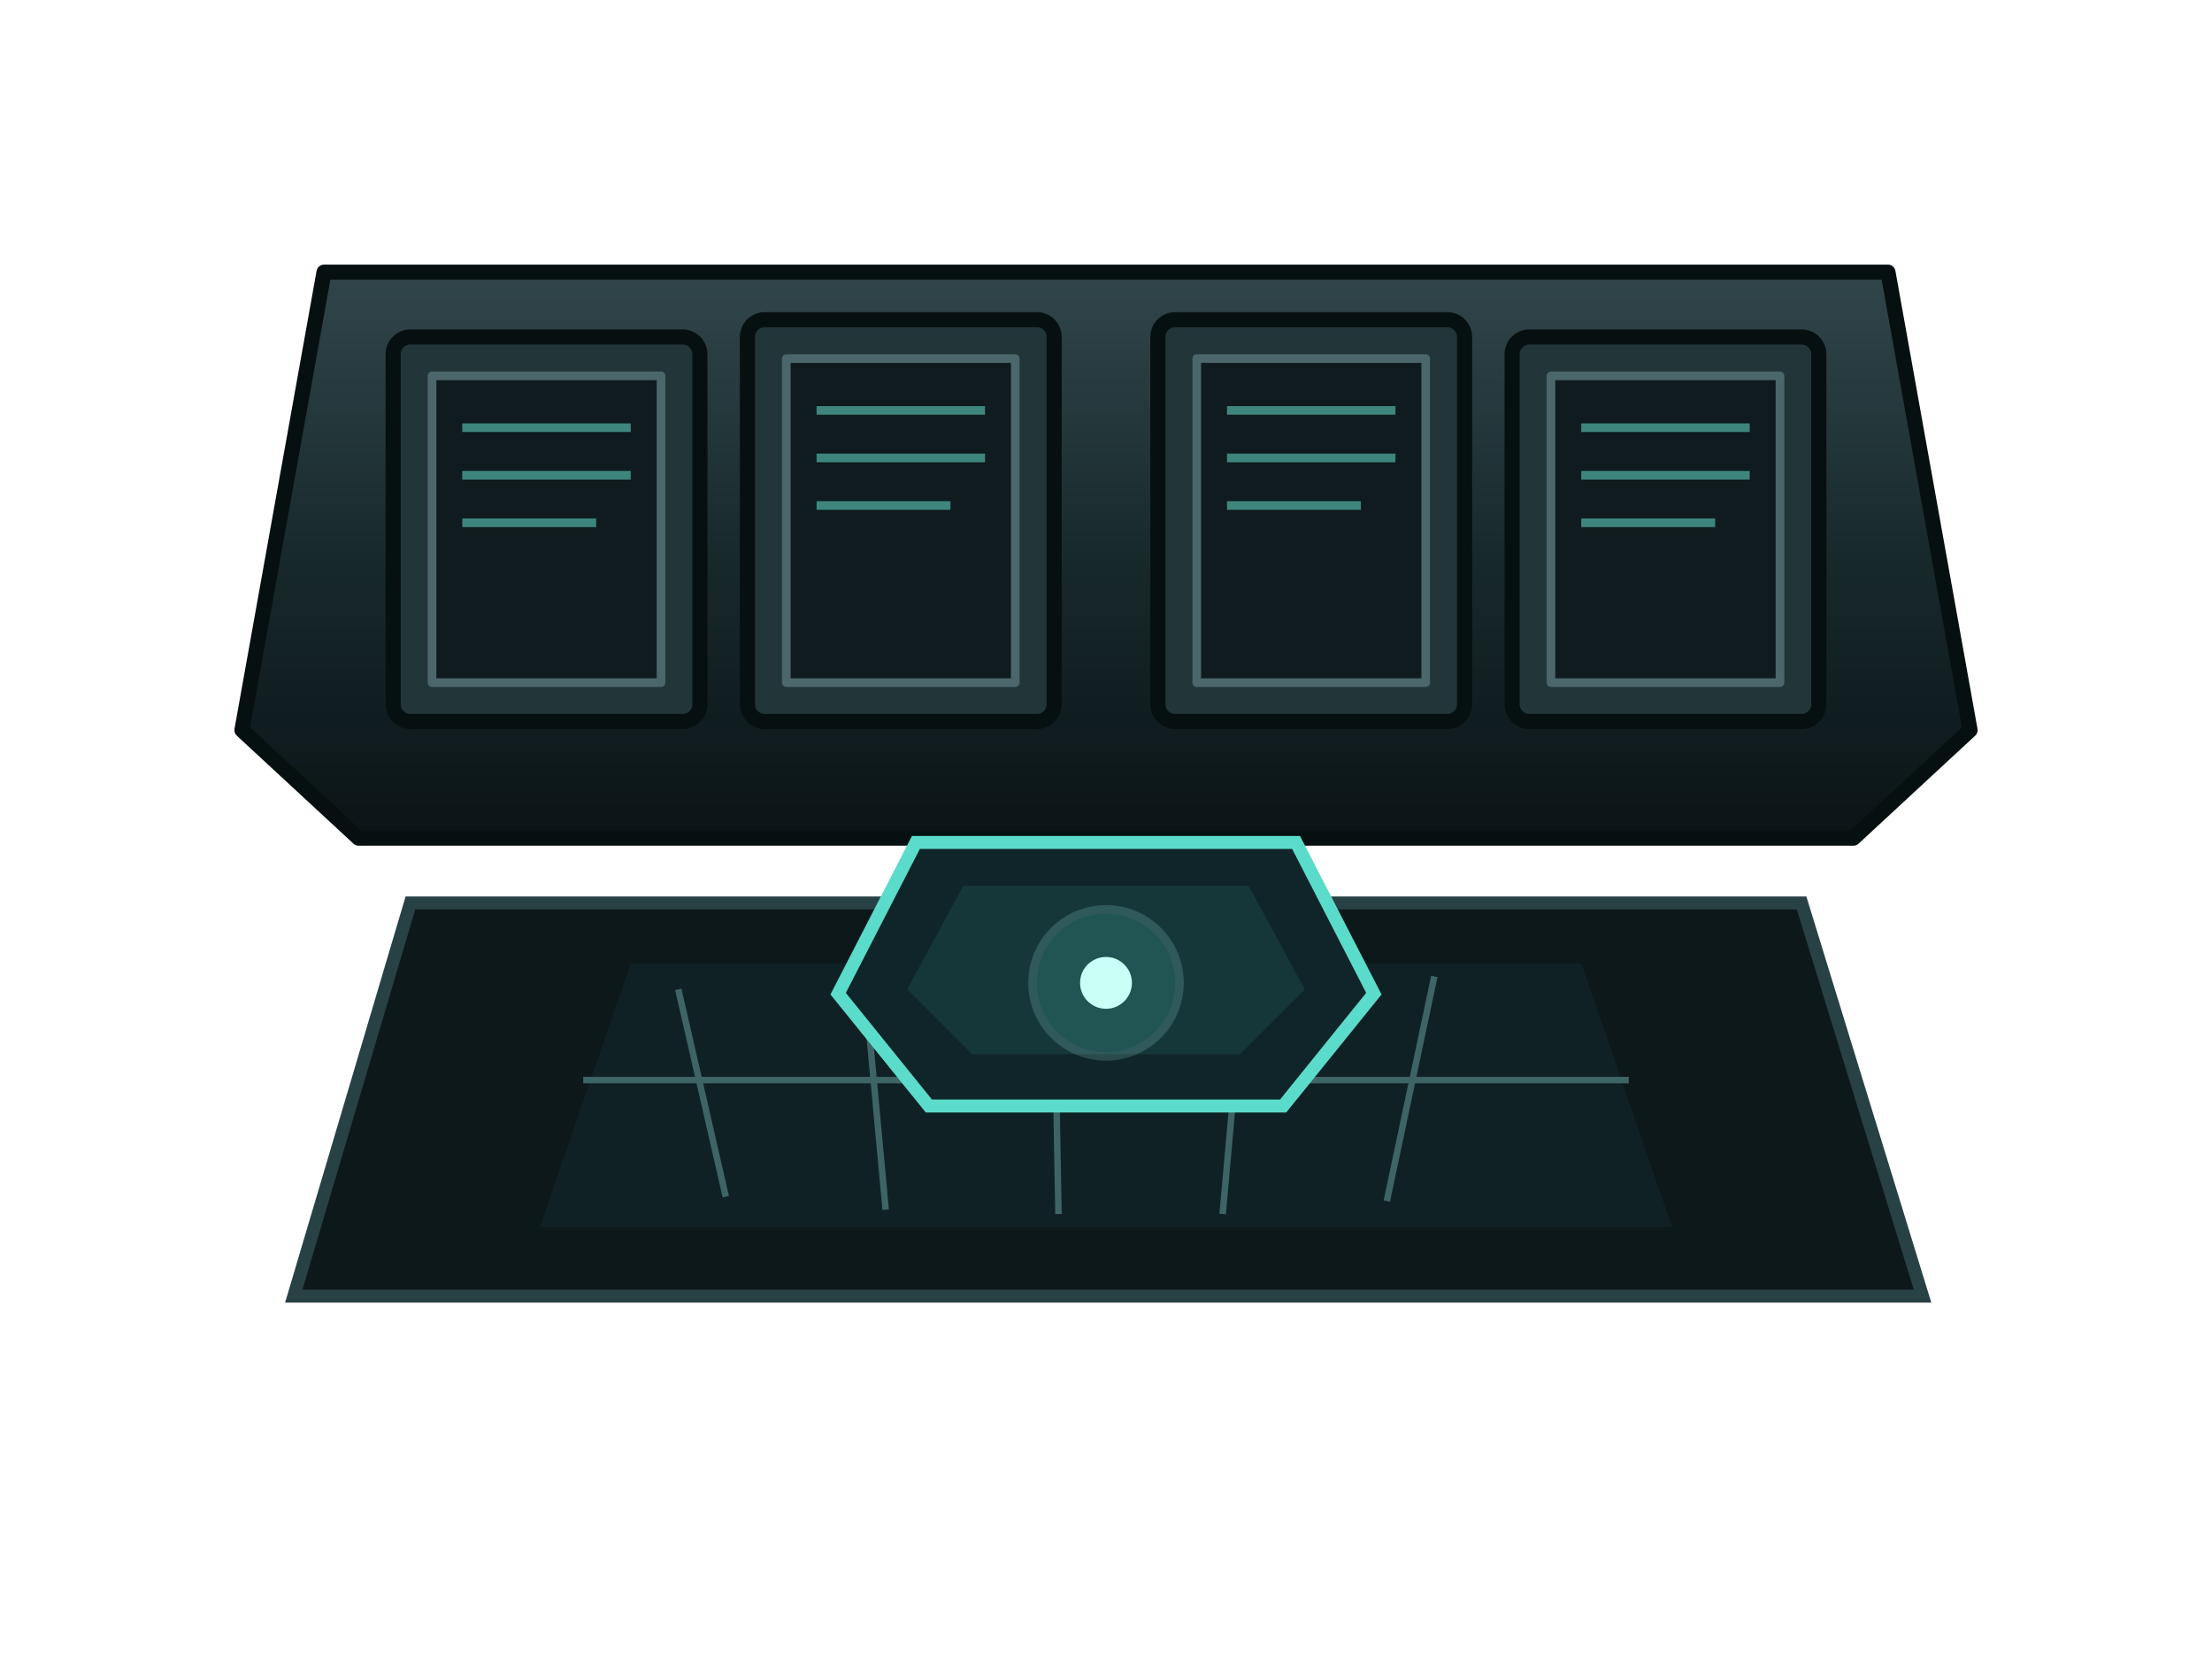
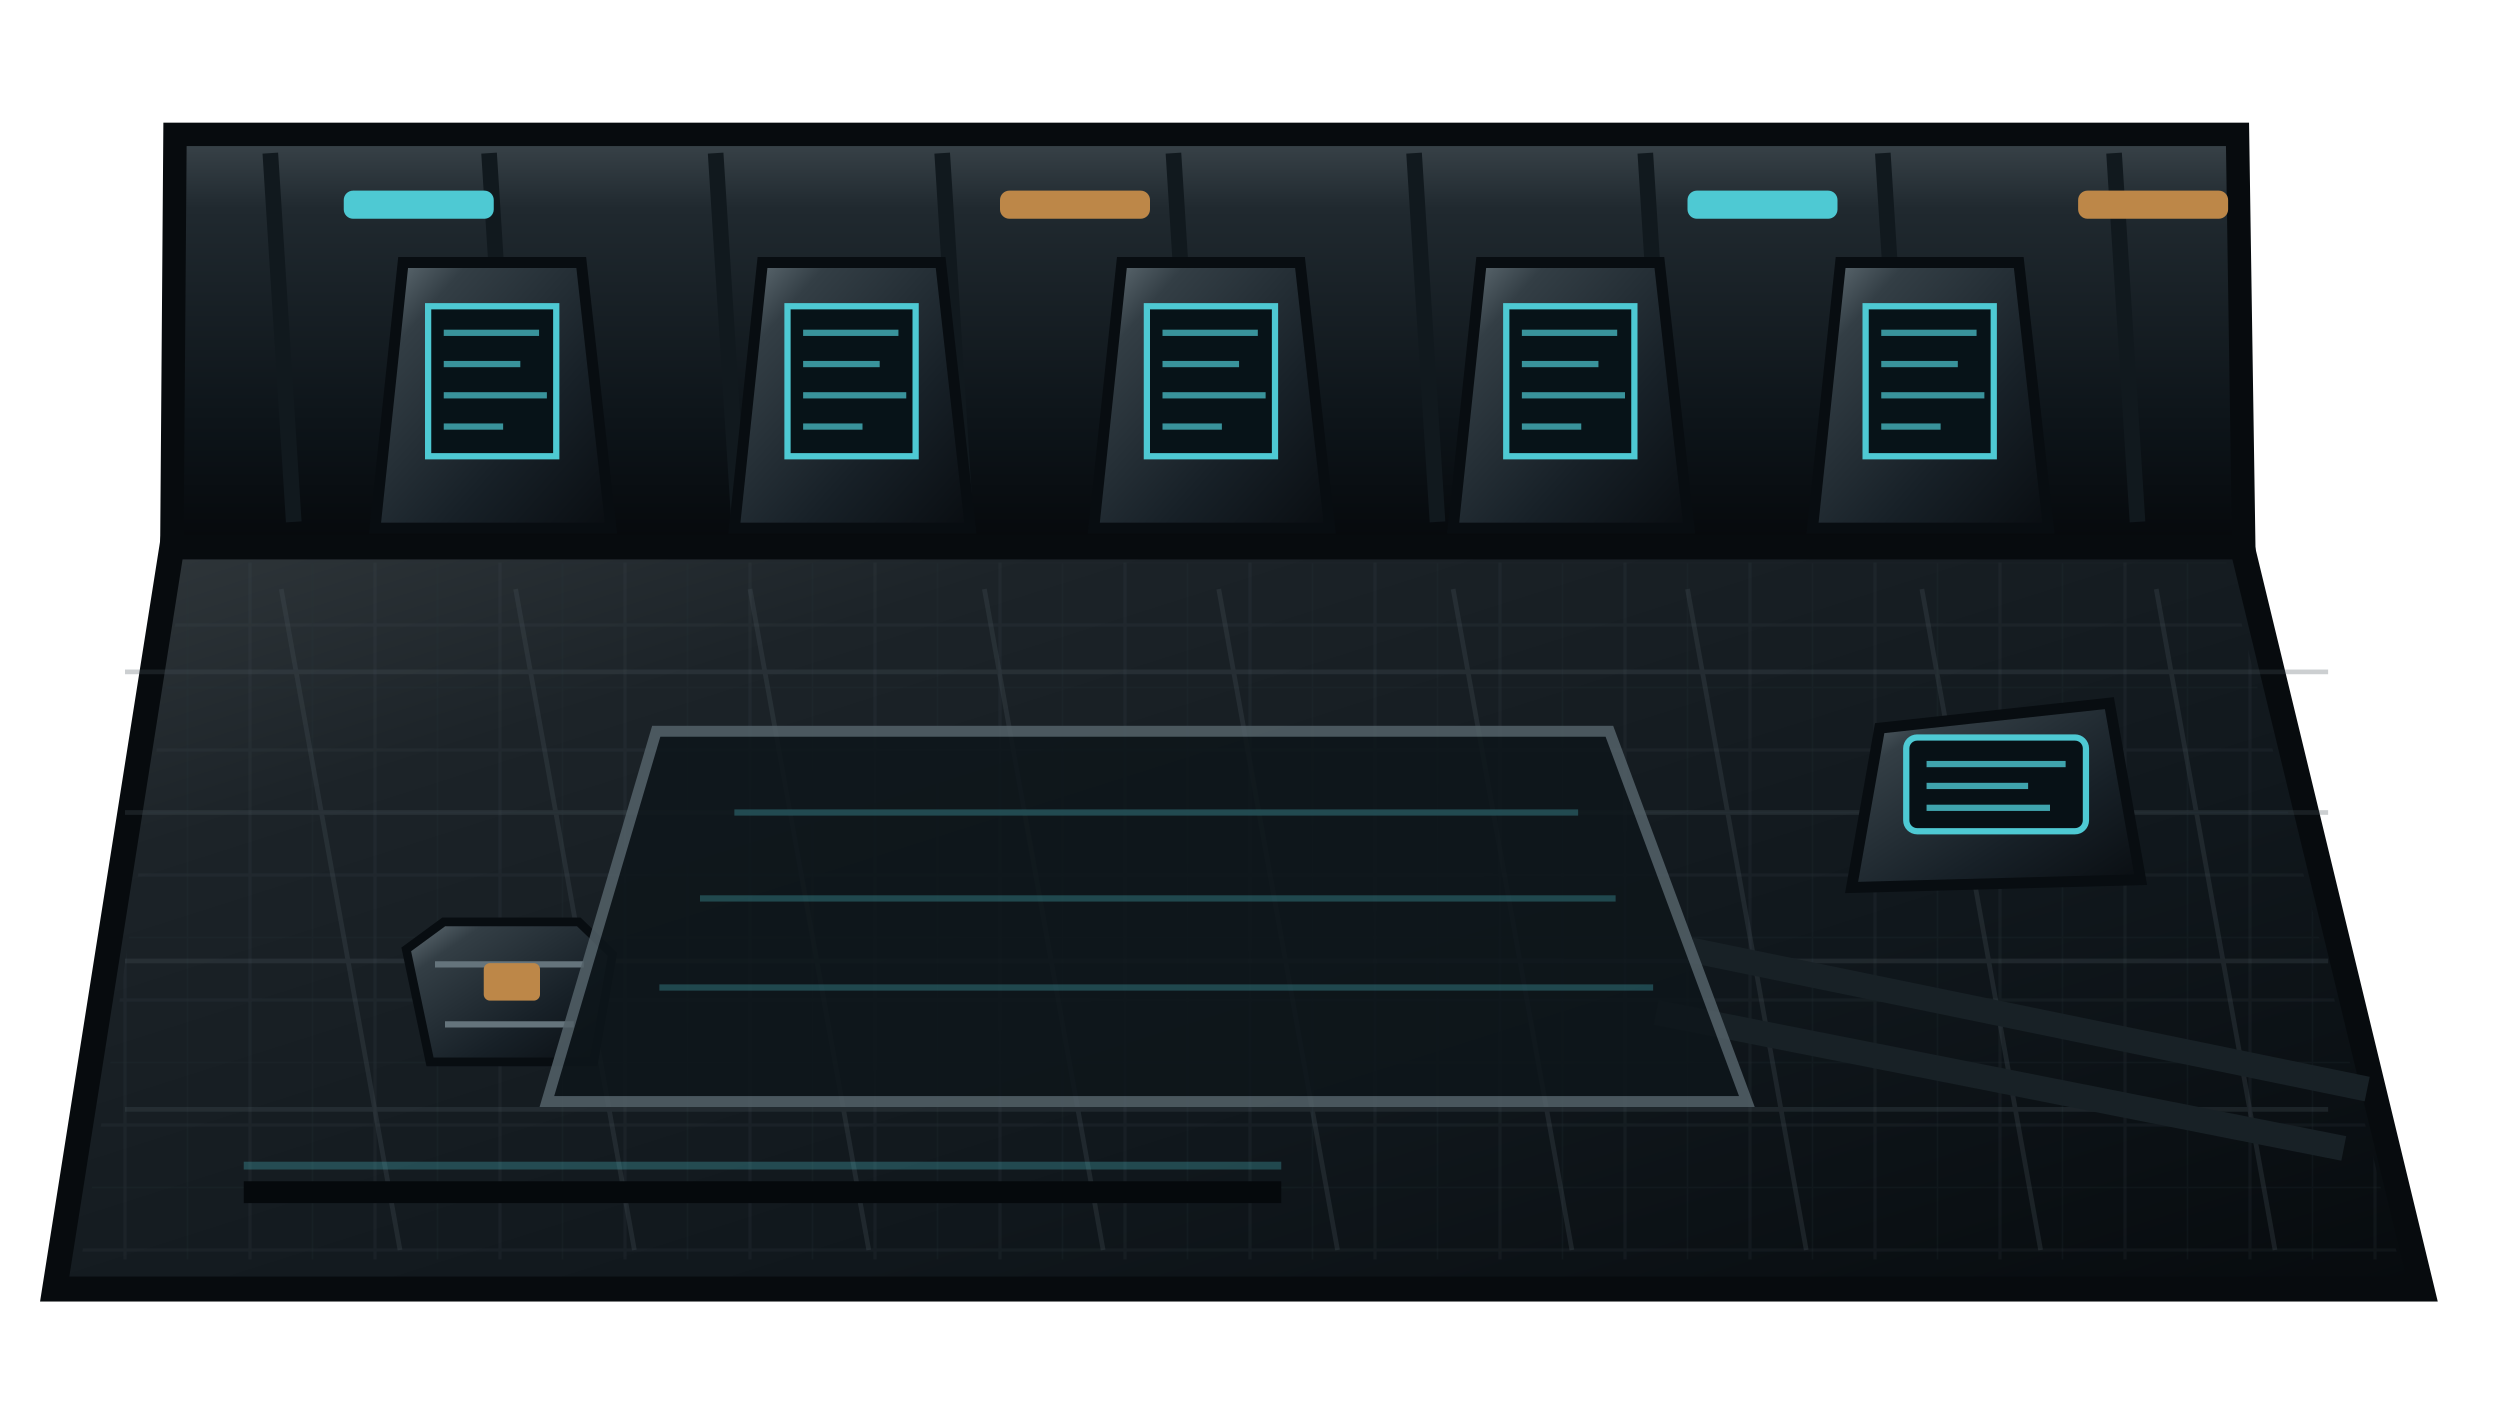
- <svg xmlns="http://www.w3.org/2000/svg" width="1024" height="768" viewBox="0 0 1024 768">
+ <svg xmlns="http://www.w3.org/2000/svg" width="1600" height="900" viewBox="0 0 1600 900">
  <defs>
-     <linearGradient id="m" x1="0" y1="0" x2="0" y2="1">
-       <stop stop-color="#31464b" />
-       <stop offset=".52" stop-color="#17282b" />
-       <stop offset="1" stop-color="#0b1417" />
+     <linearGradient id="floor" x1="0" y1="0" x2="1" y2="1">
+       <stop stop-color="#30373b" />
+       <stop offset=".22" stop-color="#1c2328" />
+       <stop offset=".65" stop-color="#10171c" />
+       <stop offset="1" stop-color="#070b0e" />
    </linearGradient>
-     <linearGradient id="h" x1="0" y1="0" x2="1" y2="0">
-       <stop stop-color="#123d39" />
-       <stop offset=".5" stop-color="#69e4d0" />
-       <stop offset="1" stop-color="#123d39" />
+     <linearGradient id="wall" x1="0" y1="0" x2="0" y2="1">
+       <stop stop-color="#3b454b" />
+       <stop offset=".18" stop-color="#20292f" />
+       <stop offset=".7" stop-color="#0d1419" />
+       <stop offset="1" stop-color="#06090c" />
    </linearGradient>
+     <linearGradient id="metal" x1="0" y1="0" x2="1" y2="1">
+       <stop stop-color="#69767d" />
+       <stop offset=".2" stop-color="#333e45" />
+       <stop offset=".65" stop-color="#172027" />
+       <stop offset="1" stop-color="#090d11" />
+     </linearGradient>
+     <radialGradient id="cyanGlow">
+       <stop stop-color="#fff" />
+       <stop offset=".16" stop-color="#4ec9d3" />
+       <stop offset=".52" stop-color="#4ec9d3" stop-opacity=".38" />
+       <stop offset="1" stop-color="#4ec9d3" stop-opacity="0" />
+     </radialGradient>
+     <pattern id="grid" width="80" height="80" patternUnits="userSpaceOnUse">
+       <path d="M0 0H80V80H0Z" fill="none" stroke="#536067" stroke-width="2" opacity=".15" />
+       <path d="M40 0V80M0 40H80" stroke="#29343a" stroke-width="1" opacity=".25" />
+     </pattern>
  </defs>
-   <g stroke="#071010" stroke-width="7" stroke-linejoin="round">
-     <path d="M112 338 L150 126 L874 126 L912 338 L858 388 L166 388Z" fill="url(#m)" />
-     <g fill="#22363a">
-       <rect x="182" y="156" width="142" height="178" rx="8" />
-       <rect x="346" y="148" width="142" height="186" rx="8" />
-       <rect x="536" y="148" width="142" height="186" rx="8" />
-       <rect x="700" y="156" width="142" height="178" rx="8" />
+   <path d="M110 350 L1435 350 L1550 825 L35 825Z" fill="url(#floor)" stroke="#070b0e" stroke-width="16" />
+   <path d="M118 360 L1425 360 L1535 806 L52 806Z" fill="url(#grid)" opacity=".75" />
+   <path d="M112 86 L1432 86 L1436 350 L110 350Z" fill="url(#wall)" stroke="#070b0e" stroke-width="15" />
+   <g stroke="#11191e" stroke-width="10">
+     <path d="M173 98 L188 334" />
+     <path d="M313 98 L328 334" />
+     <path d="M458 98 L473 334" />
+     <path d="M603 98 L618 334" />
+     <path d="M751 98 L766 334" />
+     <path d="M905 98 L920 334" />
+     <path d="M1053 98 L1068 334" />
+     <path d="M1205 98 L1220 334" />
+     <path d="M1353 98 L1368 334" />
+   </g>
+   <g stroke="#48545b" stroke-width="3" opacity=".28">
+     <path d="M180 377 L256 800" />
+     <path d="M330 377 L406 800" />
+     <path d="M480 377 L556 800" />
+     <path d="M630 377 L706 800" />
+     <path d="M780 377 L856 800" />
+     <path d="M930 377 L1006 800" />
+     <path d="M1080 377 L1156 800" />
+     <path d="M1230 377 L1306 800" />
+     <path d="M1380 377 L1456 800" />
+     <path d="M80 430 L1490 430M80 520 L1490 520M80 615 L1490 615M80 710 L1490 710" />
+   </g>
+   <path d="M1060 648 L1500 735 M1082 608 L1515 697" stroke="#182126" stroke-width="16" />
+   <path d="M156 746 L820 746" stroke="#4ec9d3" stroke-width="5" opacity=".28" />
+   <path d="M156 763 L820 763" stroke="#05090c" stroke-width="14" />
+   <g fill="#4ec9d3">
+     <rect x="220" y="122" width="96" height="18" rx="6" />
+     <rect x="1080" y="122" width="96" height="18" rx="6" />
+   </g>
+   <g fill="#bd8748">
+     <rect x="640" y="122" width="96" height="18" rx="6" />
+     <rect x="1330" y="122" width="96" height="18" rx="6" />
+   </g>
+   <g>
+     <g transform="translate(240 168)">
+       <path d="M0 170 L18 0 H132 L151 170Z" fill="url(#metal)" stroke="#080d11" stroke-width="7" />
+       <rect x="34" y="28" width="82" height="96" fill="#071318" stroke="#4ec9d3" stroke-width="4" />
+       <path d="M44 45 H105 M44 65 H93 M44 85 H110 M44 105 H82" stroke="#4ec9d3" stroke-width="4" opacity=".7" />
    </g>
-     <g fill="#0f1b1e" stroke="#4b676b" stroke-width="4">
-       <rect x="200" y="174" width="106" height="142" />
-       <rect x="364" y="166" width="106" height="150" />
-       <rect x="554" y="166" width="106" height="150" />
-       <rect x="718" y="174" width="106" height="142" />
+     <g transform="translate(470 168)">
+       <path d="M0 170 L18 0 H132 L151 170Z" fill="url(#metal)" stroke="#080d11" stroke-width="7" />
+       <rect x="34" y="28" width="82" height="96" fill="#071318" stroke="#4ec9d3" stroke-width="4" />
+       <path d="M44 45 H105 M44 65 H93 M44 85 H110 M44 105 H82" stroke="#4ec9d3" stroke-width="4" opacity=".7" />
    </g>
-     <g stroke="#63dcca" stroke-width="4" opacity=".55">
-       <path d="M214 198 L292 198 M214 220 L292 220 M214 242 L276 242" />
-       <path d="M378 190 L456 190 M378 212 L456 212 M378 234 L440 234" />
-       <path d="M568 190 L646 190 M568 212 L646 212 M568 234 L630 234" />
-       <path d="M732 198 L810 198 M732 220 L810 220 M732 242 L794 242" />
+     <g transform="translate(700 168)">
+       <path d="M0 170 L18 0 H132 L151 170Z" fill="url(#metal)" stroke="#080d11" stroke-width="7" />
+       <rect x="34" y="28" width="82" height="96" fill="#071318" stroke="#4ec9d3" stroke-width="4" />
+       <path d="M44 45 H105 M44 65 H93 M44 85 H110 M44 105 H82" stroke="#4ec9d3" stroke-width="4" opacity=".7" />
+     </g>
+     <g transform="translate(930 168)">
+       <path d="M0 170 L18 0 H132 L151 170Z" fill="url(#metal)" stroke="#080d11" stroke-width="7" />
+       <rect x="34" y="28" width="82" height="96" fill="#071318" stroke="#4ec9d3" stroke-width="4" />
+       <path d="M44 45 H105 M44 65 H93 M44 85 H110 M44 105 H82" stroke="#4ec9d3" stroke-width="4" opacity=".7" />
+     </g>
+     <g transform="translate(1160 168)">
+       <path d="M0 170 L18 0 H132 L151 170Z" fill="url(#metal)" stroke="#080d11" stroke-width="7" />
+       <rect x="34" y="28" width="82" height="96" fill="#071318" stroke="#4ec9d3" stroke-width="4" />
+       <path d="M44 45 H105 M44 65 H93 M44 85 H110 M44 105 H82" stroke="#4ec9d3" stroke-width="4" opacity=".7" />
    </g>
  </g>
-   <g>
-     <path d="M190 418 L834 418 L890 600 L136 600Z" fill="#0d181b" stroke="#284145" stroke-width="6" />
-     <path d="M292 446 L732 446 L774 568 L250 568Z" fill="#102125" />
-     <g stroke="#3e6466" stroke-width="3">
-       <path d="M314 458 L336 554 M400 452 L410 560 M488 450 L490 562 M576 450 L566 562 M664 452 L642 556" />
-       <path d="M270 500 L754 500" />
-     </g>
+   <g transform="translate(1185 450)">
+     <path d="M0 118 L18 16 L165 0 L185 113Z" fill="url(#metal)" stroke="#080d11" stroke-width="7" />
+     <rect x="35" y="22" width="115" height="60" rx="7" fill="#071116" stroke="#4ec9d3" stroke-width="4" />
+     <path d="M48 39 H137 M48 53 H113 M48 67 H127" stroke="#4ec9d3" stroke-width="4" opacity=".8" />
  </g>
-   <g>
-     <path d="M424 390 L600 390 L636 460 L594 512 L430 512 L388 460Z" fill="#102529" stroke="#5bdcca" stroke-width="6" />
-     <path d="M446 410 L578 410 L604 458 L574 488 L450 488 L420 458Z" fill="#16373a" />
-     <path d="M458 430 L566 430" stroke="url(#h)" stroke-width="8" />
-     <circle cx="512" cy="455" r="34" fill="#52ddca" opacity=".18" stroke="#9ff5e8" stroke-width="4" />
-     <circle cx="512" cy="455" r="12" fill="#c9fff7" />
+   <g transform="translate(260 590) scale(.8)">
+     <path d="M0 22 L30 0 L138 0 L165 26 L150 112 L19 112Z" fill="url(#metal)" stroke="#080d11" stroke-width="7" />
+     <path d="M23 34 H142 M31 82 H134" stroke="#65747c" stroke-width="5" />
+     <rect x="62" y="33" width="45" height="30" rx="5" fill="#bd8748" />
  </g>
+   <path d="M420 468 L1030 468 L1118 705 L350 705Z" fill="#0d151a" stroke="#536169" stroke-width="7" opacity=".85" />
+   <path d="M470 520 H1010 M448 575 H1034 M422 632 H1058" stroke="#4ec9d3" stroke-width="4" opacity=".28" />
</svg>
